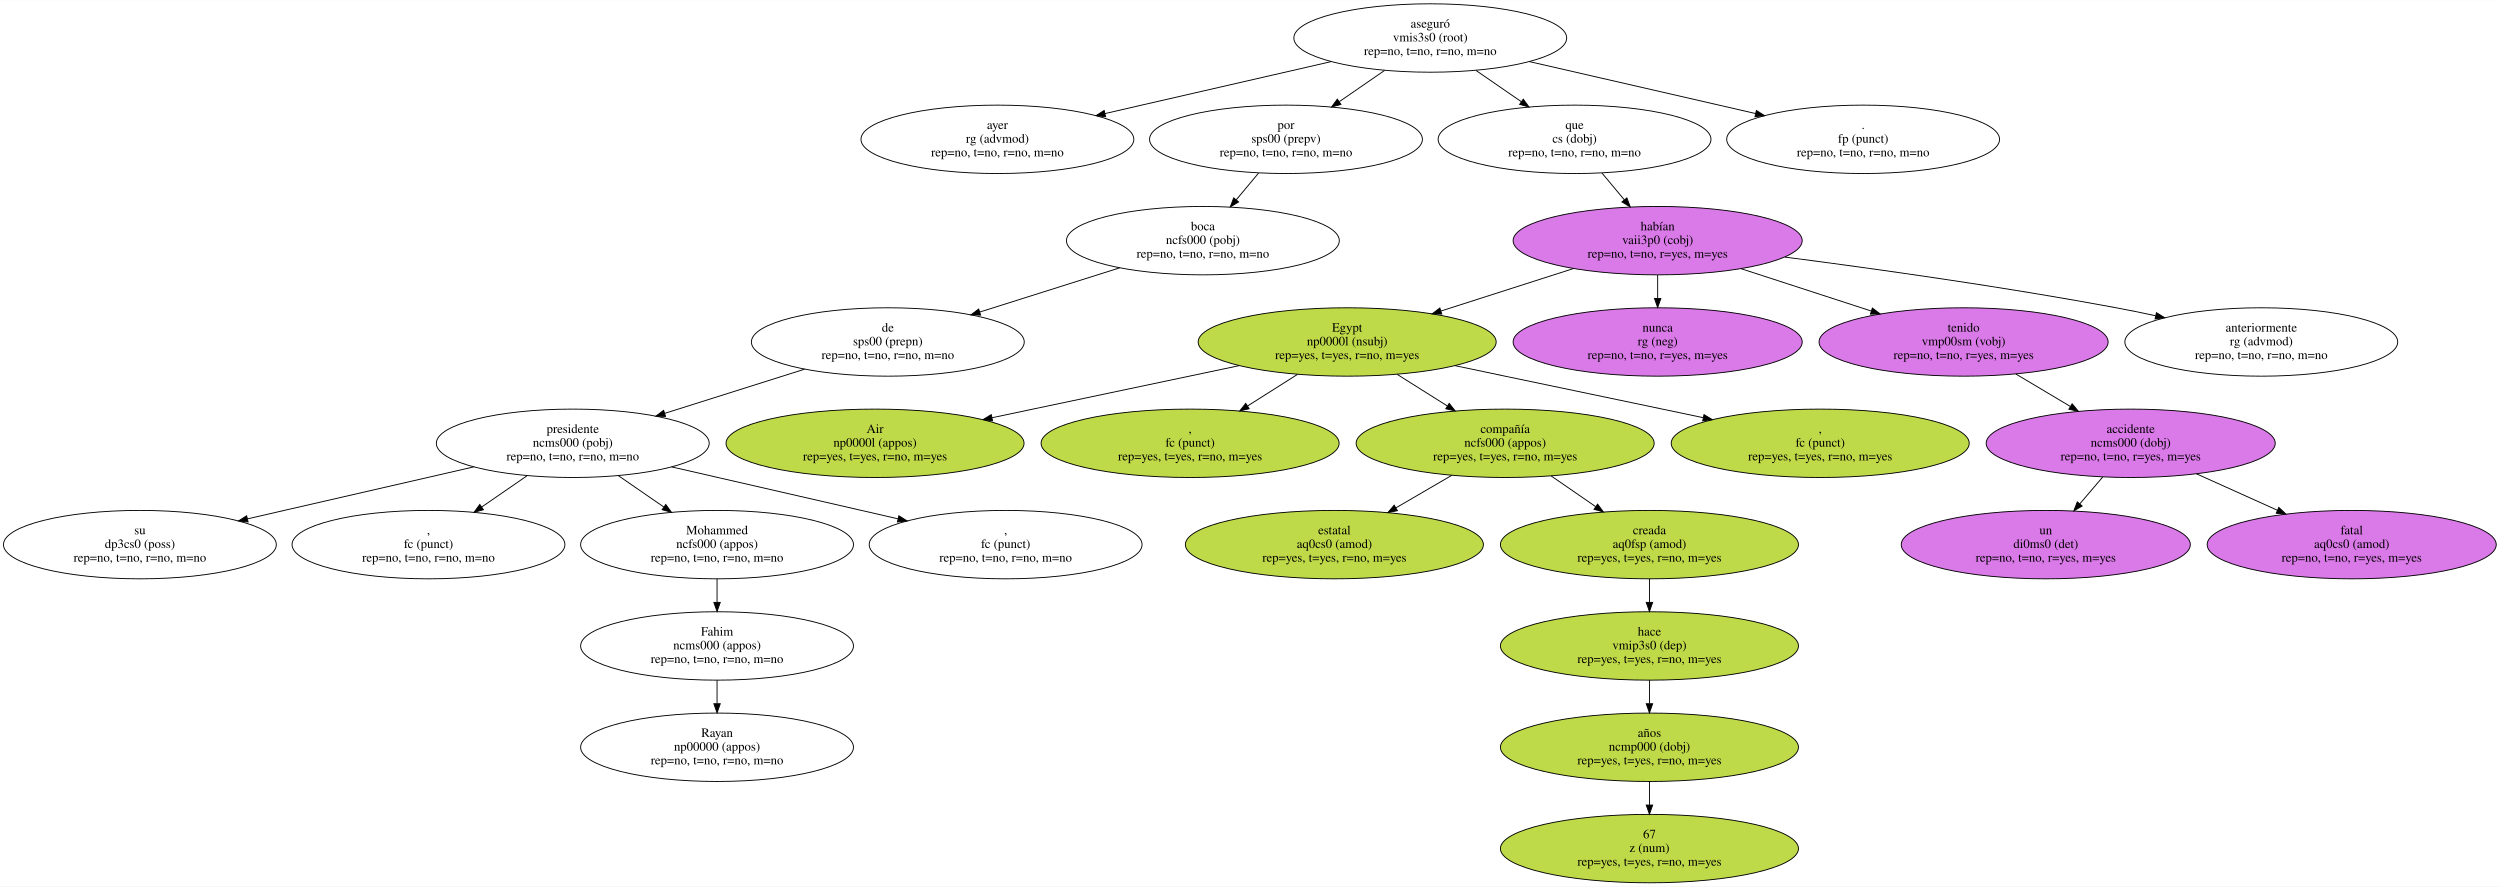
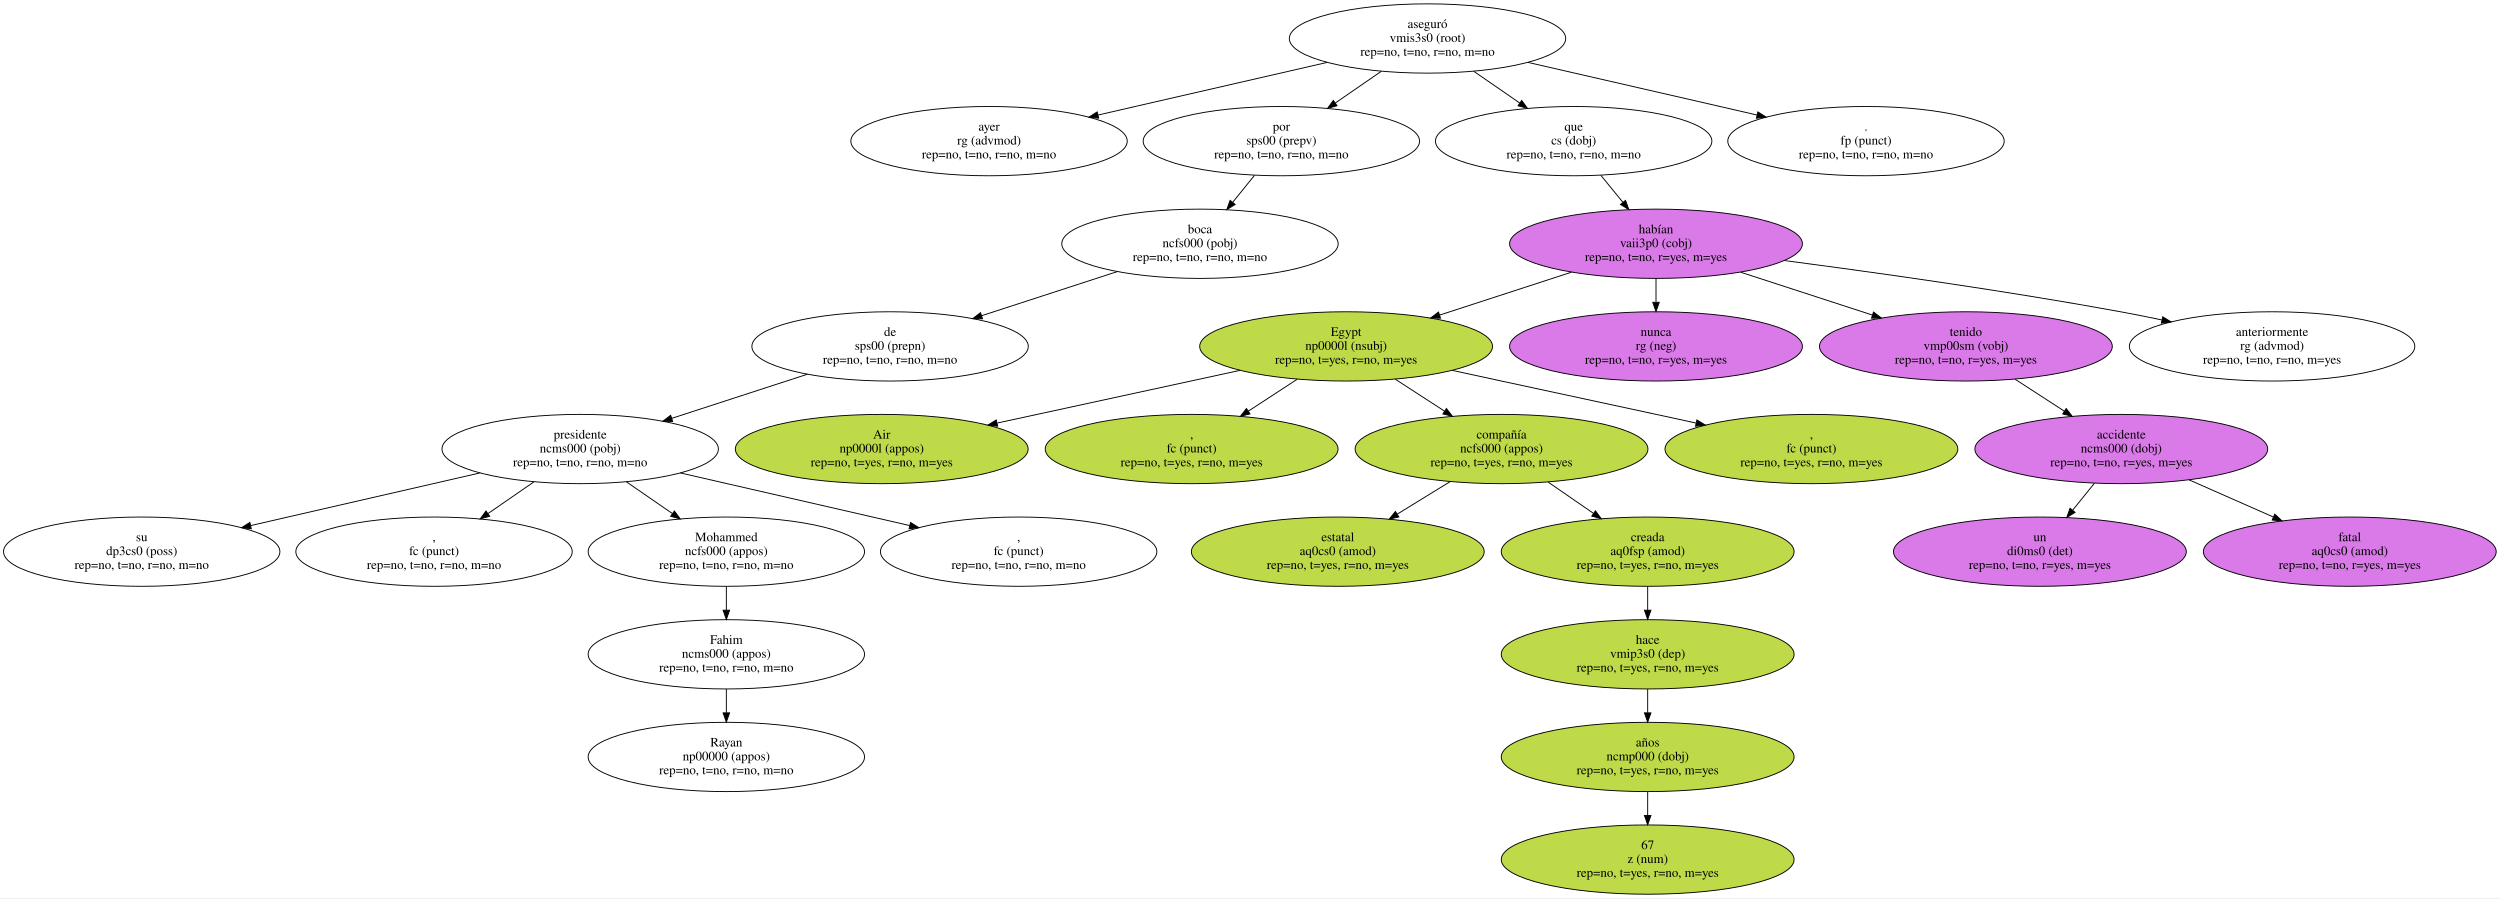
- <svg xmlns="http://www.w3.org/2000/svg" width="2738pt" height="971pt" viewBox="0.00 0.00 2737.59 970.58">
+ <svg xmlns="http://www.w3.org/2000/svg" width="2703pt" height="971pt" viewBox="0.00 0.00 2702.59 970.58">
  <g id="graph0" class="graph" transform="scale(1 1) rotate(0) translate(4 966.58)">
-     <polygon fill="white" stroke="transparent" points="-4,4 -4,-966.58 2733.59,-966.58 2733.59,4 -4,4" />
+     <polygon fill="white" stroke="transparent" points="-4,4 -4,-966.58 2698.59,-966.58 2698.59,4 -4,4" />
    <g id="node1" class="node">
-       <ellipse fill="none" stroke="black" cx="1562.2" cy="-925.1" rx="149.4" ry="37.45" />
-       <text text-anchor="middle" x="1562.2" y="-936.4" font-family="Times,serif" font-size="14.00">aseguró</text>
-       <text text-anchor="middle" x="1562.2" y="-921.4" font-family="Times,serif" font-size="14.00">vmis3s0 (root)</text>
-       <text text-anchor="middle" x="1562.2" y="-906.4" font-family="Times,serif" font-size="14.00">rep=no, t=no, r=no, m=no</text>
+       <ellipse fill="none" stroke="black" cx="1539.2" cy="-925.1" rx="149.4" ry="37.45" />
+       <text text-anchor="middle" x="1539.2" y="-936.4" font-family="Times,serif" font-size="14.00">aseguró</text>
+       <text text-anchor="middle" x="1539.2" y="-921.4" font-family="Times,serif" font-size="14.00">vmis3s0 (root)</text>
+       <text text-anchor="middle" x="1539.2" y="-906.4" font-family="Times,serif" font-size="14.00">rep=no, t=no, r=no, m=no</text>
    </g>
    <g id="node2" class="node">
-       <ellipse fill="none" stroke="black" cx="1088.2" cy="-814.15" rx="149.4" ry="37.45" />
-       <text text-anchor="middle" x="1088.2" y="-825.45" font-family="Times,serif" font-size="14.00">ayer</text>
-       <text text-anchor="middle" x="1088.2" y="-810.45" font-family="Times,serif" font-size="14.00">rg (advmod)</text>
-       <text text-anchor="middle" x="1088.2" y="-795.45" font-family="Times,serif" font-size="14.00">rep=no, t=no, r=no, m=no</text>
+       <ellipse fill="none" stroke="black" cx="1065.2" cy="-814.15" rx="149.4" ry="37.45" />
+       <text text-anchor="middle" x="1065.2" y="-825.45" font-family="Times,serif" font-size="14.00">ayer</text>
+       <text text-anchor="middle" x="1065.2" y="-810.45" font-family="Times,serif" font-size="14.00">rg (advmod)</text>
+       <text text-anchor="middle" x="1065.2" y="-795.45" font-family="Times,serif" font-size="14.00">rep=no, t=no, r=no, m=no</text>
    </g>
    <g id="edge1" class="edge">
-       <path fill="none" stroke="black" d="M1453.6,-899.24C1392.64,-885.27 1315.18,-867.5 1246.2,-851.63 1233.17,-848.63 1219.55,-845.49 1205.99,-842.36" />
-       <polygon fill="black" stroke="black" points="1206.67,-838.93 1196.13,-840.09 1205.09,-845.75 1206.67,-838.93" />
+       <path fill="none" stroke="black" d="M1430.6,-899.24C1369.64,-885.27 1292.18,-867.5 1223.2,-851.63 1210.17,-848.63 1196.55,-845.49 1182.99,-842.36" />
+       <polygon fill="black" stroke="black" points="1183.67,-838.93 1173.13,-840.09 1182.09,-845.75 1183.67,-838.93" />
    </g>
    <g id="node3" class="node">
-       <ellipse fill="none" stroke="black" cx="1404.2" cy="-814.15" rx="149.4" ry="37.45" />
-       <text text-anchor="middle" x="1404.2" y="-825.45" font-family="Times,serif" font-size="14.00">por</text>
-       <text text-anchor="middle" x="1404.2" y="-810.45" font-family="Times,serif" font-size="14.00">sps00 (prepv)</text>
-       <text text-anchor="middle" x="1404.2" y="-795.45" font-family="Times,serif" font-size="14.00">rep=no, t=no, r=no, m=no</text>
+       <ellipse fill="none" stroke="black" cx="1381.2" cy="-814.15" rx="149.4" ry="37.45" />
+       <text text-anchor="middle" x="1381.2" y="-825.45" font-family="Times,serif" font-size="14.00">por</text>
+       <text text-anchor="middle" x="1381.2" y="-810.45" font-family="Times,serif" font-size="14.00">sps00 (prepv)</text>
+       <text text-anchor="middle" x="1381.2" y="-795.45" font-family="Times,serif" font-size="14.00">rep=no, t=no, r=no, m=no</text>
    </g>
    <g id="edge2" class="edge">
-       <path fill="none" stroke="black" d="M1512.21,-889.63C1496.42,-878.75 1478.85,-866.63 1462.54,-855.38" />
-       <polygon fill="black" stroke="black" points="1464.36,-852.38 1454.14,-849.59 1460.38,-858.14 1464.36,-852.38" />
+       <path fill="none" stroke="black" d="M1489.21,-889.63C1473.42,-878.75 1455.85,-866.63 1439.54,-855.38" />
+       <polygon fill="black" stroke="black" points="1441.36,-852.38 1431.14,-849.59 1437.38,-858.14 1441.36,-852.38" />
    </g>
    <g id="node4" class="node">
-       <ellipse fill="none" stroke="black" cx="1720.2" cy="-814.15" rx="149.4" ry="37.45" />
-       <text text-anchor="middle" x="1720.2" y="-825.45" font-family="Times,serif" font-size="14.00">que</text>
-       <text text-anchor="middle" x="1720.2" y="-810.45" font-family="Times,serif" font-size="14.00">cs (dobj)</text>
-       <text text-anchor="middle" x="1720.2" y="-795.45" font-family="Times,serif" font-size="14.00">rep=no, t=no, r=no, m=no</text>
+       <ellipse fill="none" stroke="black" cx="1697.2" cy="-814.15" rx="149.4" ry="37.45" />
+       <text text-anchor="middle" x="1697.2" y="-825.45" font-family="Times,serif" font-size="14.00">que</text>
+       <text text-anchor="middle" x="1697.2" y="-810.45" font-family="Times,serif" font-size="14.00">cs (dobj)</text>
+       <text text-anchor="middle" x="1697.2" y="-795.45" font-family="Times,serif" font-size="14.00">rep=no, t=no, r=no, m=no</text>
    </g>
    <g id="edge3" class="edge">
-       <path fill="none" stroke="black" d="M1612.19,-889.63C1627.97,-878.75 1645.55,-866.63 1661.86,-855.38" />
-       <polygon fill="black" stroke="black" points="1664.02,-858.14 1670.26,-849.59 1660.04,-852.38 1664.02,-858.14" />
+       <path fill="none" stroke="black" d="M1589.19,-889.63C1604.97,-878.75 1622.55,-866.63 1638.86,-855.38" />
+       <polygon fill="black" stroke="black" points="1641.02,-858.14 1647.26,-849.59 1637.04,-852.38 1641.02,-858.14" />
    </g>
    <g id="node5" class="node">
-       <ellipse fill="none" stroke="black" cx="2036.2" cy="-814.15" rx="149.4" ry="37.45" />
-       <text text-anchor="middle" x="2036.2" y="-825.45" font-family="Times,serif" font-size="14.00">.</text>
-       <text text-anchor="middle" x="2036.2" y="-810.45" font-family="Times,serif" font-size="14.00">fp (punct)</text>
-       <text text-anchor="middle" x="2036.2" y="-795.45" font-family="Times,serif" font-size="14.00">rep=no, t=no, r=no, m=no</text>
+       <ellipse fill="none" stroke="black" cx="2013.2" cy="-814.15" rx="149.4" ry="37.45" />
+       <text text-anchor="middle" x="2013.2" y="-825.45" font-family="Times,serif" font-size="14.00">.</text>
+       <text text-anchor="middle" x="2013.2" y="-810.45" font-family="Times,serif" font-size="14.00">fp (punct)</text>
+       <text text-anchor="middle" x="2013.2" y="-795.45" font-family="Times,serif" font-size="14.00">rep=no, t=no, r=no, m=no</text>
    </g>
    <g id="edge4" class="edge">
-       <path fill="none" stroke="black" d="M1670.8,-899.24C1731.76,-885.27 1809.22,-867.5 1878.2,-851.63 1891.22,-848.63 1904.85,-845.49 1918.41,-842.36" />
-       <polygon fill="black" stroke="black" points="1919.31,-845.75 1928.26,-840.09 1917.73,-838.93 1919.31,-845.75" />
+       <path fill="none" stroke="black" d="M1647.8,-899.24C1708.76,-885.27 1786.22,-867.5 1855.2,-851.63 1868.22,-848.63 1881.85,-845.49 1895.41,-842.36" />
+       <polygon fill="black" stroke="black" points="1896.31,-845.75 1905.26,-840.09 1894.73,-838.93 1896.31,-845.75" />
    </g>
    <g id="node6" class="node">
-       <ellipse fill="none" stroke="black" cx="1313.2" cy="-703.2" rx="149.4" ry="37.45" />
-       <text text-anchor="middle" x="1313.2" y="-714.5" font-family="Times,serif" font-size="14.00">boca</text>
-       <text text-anchor="middle" x="1313.2" y="-699.5" font-family="Times,serif" font-size="14.00">ncfs000 (pobj)</text>
-       <text text-anchor="middle" x="1313.2" y="-684.5" font-family="Times,serif" font-size="14.00">rep=no, t=no, r=no, m=no</text>
+       <ellipse fill="none" stroke="black" cx="1293.2" cy="-703.2" rx="149.4" ry="37.45" />
+       <text text-anchor="middle" x="1293.2" y="-714.5" font-family="Times,serif" font-size="14.00">boca</text>
+       <text text-anchor="middle" x="1293.2" y="-699.5" font-family="Times,serif" font-size="14.00">ncfs000 (pobj)</text>
+       <text text-anchor="middle" x="1293.2" y="-684.5" font-family="Times,serif" font-size="14.00">rep=no, t=no, r=no, m=no</text>
    </g>
    <g id="edge5" class="edge">
-       <path fill="none" stroke="black" d="M1374.15,-777.17C1366.31,-767.78 1357.77,-757.56 1349.63,-747.82" />
-       <polygon fill="black" stroke="black" points="1352.31,-745.57 1343.22,-740.14 1346.94,-750.05 1352.31,-745.57" />
+       <path fill="none" stroke="black" d="M1352.14,-777.17C1344.63,-767.87 1336.46,-757.76 1328.67,-748.11" />
+       <polygon fill="black" stroke="black" points="1331.23,-745.72 1322.23,-740.14 1325.79,-750.11 1331.23,-745.72" />
    </g>
    <g id="node15" class="node">
-       <ellipse fill="#DA79E8" stroke="black" cx="1811.2" cy="-703.2" rx="158.28" ry="37.45" />
-       <text text-anchor="middle" x="1811.2" y="-714.5" font-family="Times,serif" font-size="14.00">habían</text>
-       <text text-anchor="middle" x="1811.2" y="-699.5" font-family="Times,serif" font-size="14.00">vaii3p0 (cobj)</text>
-       <text text-anchor="middle" x="1811.2" y="-684.5" font-family="Times,serif" font-size="14.00">rep=no, t=no, r=yes, m=yes</text>
+       <ellipse fill="#DA79E8" stroke="black" cx="1786.2" cy="-703.2" rx="158.28" ry="37.45" />
+       <text text-anchor="middle" x="1786.2" y="-714.5" font-family="Times,serif" font-size="14.00">habían</text>
+       <text text-anchor="middle" x="1786.2" y="-699.5" font-family="Times,serif" font-size="14.00">vaii3p0 (cobj)</text>
+       <text text-anchor="middle" x="1786.2" y="-684.5" font-family="Times,serif" font-size="14.00">rep=no, t=no, r=yes, m=yes</text>
    </g>
    <g id="edge14" class="edge">
-       <path fill="none" stroke="black" d="M1750.25,-777.17C1758.09,-767.78 1766.63,-757.56 1774.77,-747.82" />
-       <polygon fill="black" stroke="black" points="1777.46,-750.05 1781.18,-740.14 1772.09,-745.57 1777.46,-750.05" />
+       <path fill="none" stroke="black" d="M1726.59,-777.17C1734.18,-767.87 1742.44,-757.76 1750.33,-748.11" />
+       <polygon fill="black" stroke="black" points="1753.23,-750.09 1756.84,-740.14 1747.8,-745.67 1753.23,-750.09" />
    </g>
    <g id="node7" class="node">
-       <ellipse fill="none" stroke="black" cx="968.2" cy="-592.24" rx="149.4" ry="37.45" />
-       <text text-anchor="middle" x="968.2" y="-603.54" font-family="Times,serif" font-size="14.00">de</text>
-       <text text-anchor="middle" x="968.2" y="-588.54" font-family="Times,serif" font-size="14.00">sps00 (prepn)</text>
-       <text text-anchor="middle" x="968.2" y="-573.54" font-family="Times,serif" font-size="14.00">rep=no, t=no, r=no, m=no</text>
+       <ellipse fill="none" stroke="black" cx="958.2" cy="-592.24" rx="149.4" ry="37.45" />
+       <text text-anchor="middle" x="958.2" y="-603.54" font-family="Times,serif" font-size="14.00">de</text>
+       <text text-anchor="middle" x="958.2" y="-588.54" font-family="Times,serif" font-size="14.00">sps00 (prepn)</text>
+       <text text-anchor="middle" x="958.2" y="-573.54" font-family="Times,serif" font-size="14.00">rep=no, t=no, r=no, m=no</text>
    </g>
    <g id="edge6" class="edge">
-       <path fill="none" stroke="black" d="M1222.1,-673.43C1174.94,-658.53 1117.24,-640.31 1068.77,-625" />
-       <polygon fill="black" stroke="black" points="1069.8,-621.66 1059.21,-621.98 1067.69,-628.33 1069.8,-621.66" />
+       <path fill="none" stroke="black" d="M1203.87,-673.14C1158.72,-658.46 1103.8,-640.6 1057.35,-625.49" />
+       <polygon fill="black" stroke="black" points="1058.17,-622.08 1047.57,-622.31 1056,-628.73 1058.17,-622.08" />
    </g>
    <g id="node8" class="node">
      <ellipse fill="none" stroke="black" cx="623.2" cy="-481.29" rx="149.4" ry="37.45" />
      <text text-anchor="middle" x="623.2" y="-492.59" font-family="Times,serif" font-size="14.00">presidente</text>
      <text text-anchor="middle" x="623.2" y="-477.59" font-family="Times,serif" font-size="14.00">ncms000 (pobj)</text>
      <text text-anchor="middle" x="623.2" y="-462.59" font-family="Times,serif" font-size="14.00">rep=no, t=no, r=no, m=no</text>
    </g>
    <g id="edge7" class="edge">
-       <path fill="none" stroke="black" d="M877.1,-562.47C829.94,-547.58 772.24,-529.36 723.77,-514.05" />
-       <polygon fill="black" stroke="black" points="724.8,-510.7 714.21,-511.03 722.69,-517.38 724.8,-510.7" />
+       <path fill="none" stroke="black" d="M868.87,-562.19C823.72,-547.51 768.8,-529.64 722.35,-514.54" />
+       <polygon fill="black" stroke="black" points="723.17,-511.12 712.57,-511.36 721,-517.78 723.17,-511.12" />
    </g>
    <g id="node9" class="node">
      <ellipse fill="none" stroke="black" cx="149.2" cy="-370.34" rx="149.4" ry="37.45" />
      <text text-anchor="middle" x="149.2" y="-381.64" font-family="Times,serif" font-size="14.00">su</text>
      <text text-anchor="middle" x="149.2" y="-366.64" font-family="Times,serif" font-size="14.00">dp3cs0 (poss)</text>
      <text text-anchor="middle" x="149.2" y="-351.64" font-family="Times,serif" font-size="14.00">rep=no, t=no, r=no, m=no</text>
    </g>
    <g id="edge8" class="edge">
      <path fill="none" stroke="black" d="M514.6,-455.42C453.64,-441.45 376.18,-423.69 307.2,-407.81 294.17,-404.82 280.55,-401.68 266.99,-398.55" />
      <polygon fill="black" stroke="black" points="267.67,-395.11 257.13,-396.28 266.09,-401.93 267.67,-395.11" />
    </g>
    <g id="node10" class="node">
      <ellipse fill="none" stroke="black" cx="465.2" cy="-370.34" rx="149.4" ry="37.45" />
      <text text-anchor="middle" x="465.2" y="-381.64" font-family="Times,serif" font-size="14.00">,</text>
      <text text-anchor="middle" x="465.2" y="-366.64" font-family="Times,serif" font-size="14.00">fc (punct)</text>
      <text text-anchor="middle" x="465.2" y="-351.64" font-family="Times,serif" font-size="14.00">rep=no, t=no, r=no, m=no</text>
    </g>
    <g id="edge9" class="edge">
      <path fill="none" stroke="black" d="M573.21,-445.82C557.42,-434.93 539.85,-422.81 523.54,-411.56" />
      <polygon fill="black" stroke="black" points="525.36,-408.57 515.14,-405.77 521.38,-414.33 525.36,-408.57" />
    </g>
    <g id="node11" class="node">
      <ellipse fill="none" stroke="black" cx="781.2" cy="-370.34" rx="149.4" ry="37.45" />
      <text text-anchor="middle" x="781.2" y="-381.64" font-family="Times,serif" font-size="14.00">Mohammed</text>
      <text text-anchor="middle" x="781.2" y="-366.64" font-family="Times,serif" font-size="14.00">ncfs000 (appos)</text>
      <text text-anchor="middle" x="781.2" y="-351.64" font-family="Times,serif" font-size="14.00">rep=no, t=no, r=no, m=no</text>
    </g>
    <g id="edge10" class="edge">
      <path fill="none" stroke="black" d="M673.19,-445.82C688.97,-434.93 706.55,-422.81 722.86,-411.56" />
      <polygon fill="black" stroke="black" points="725.02,-414.33 731.26,-405.77 721.04,-408.57 725.02,-414.33" />
    </g>
    <g id="node12" class="node">
      <ellipse fill="none" stroke="black" cx="1097.2" cy="-370.34" rx="149.4" ry="37.45" />
      <text text-anchor="middle" x="1097.2" y="-381.64" font-family="Times,serif" font-size="14.00">,</text>
      <text text-anchor="middle" x="1097.2" y="-366.64" font-family="Times,serif" font-size="14.00">fc (punct)</text>
      <text text-anchor="middle" x="1097.2" y="-351.64" font-family="Times,serif" font-size="14.00">rep=no, t=no, r=no, m=no</text>
    </g>
    <g id="edge11" class="edge">
      <path fill="none" stroke="black" d="M731.39,-455.47C748.4,-451.57 765.77,-447.58 782.2,-443.81 851.98,-427.81 869.43,-423.87 939.2,-407.81 952.22,-404.82 965.85,-401.68 979.41,-398.55" />
      <polygon fill="black" stroke="black" points="980.31,-401.94 989.26,-396.28 978.73,-395.11 980.31,-401.94" />
    </g>
    <g id="node13" class="node">
      <ellipse fill="none" stroke="black" cx="781.2" cy="-259.38" rx="149.4" ry="37.45" />
      <text text-anchor="middle" x="781.2" y="-270.68" font-family="Times,serif" font-size="14.00">Fahim</text>
      <text text-anchor="middle" x="781.2" y="-255.68" font-family="Times,serif" font-size="14.00">ncms000 (appos)</text>
      <text text-anchor="middle" x="781.2" y="-240.68" font-family="Times,serif" font-size="14.00">rep=no, t=no, r=no, m=no</text>
    </g>
    <g id="edge12" class="edge">
      <path fill="none" stroke="black" d="M781.2,-332.75C781.2,-324.58 781.2,-315.8 781.2,-307.27" />
      <polygon fill="black" stroke="black" points="784.7,-307.06 781.2,-297.06 777.7,-307.06 784.7,-307.06" />
    </g>
    <g id="node14" class="node">
      <ellipse fill="none" stroke="black" cx="781.2" cy="-148.43" rx="149.4" ry="37.45" />
      <text text-anchor="middle" x="781.2" y="-159.73" font-family="Times,serif" font-size="14.00">Rayan</text>
      <text text-anchor="middle" x="781.2" y="-144.73" font-family="Times,serif" font-size="14.00">np00000 (appos)</text>
      <text text-anchor="middle" x="781.2" y="-129.73" font-family="Times,serif" font-size="14.00">rep=no, t=no, r=no, m=no</text>
    </g>
    <g id="edge13" class="edge">
      <path fill="none" stroke="black" d="M781.2,-221.8C781.2,-213.63 781.2,-204.85 781.2,-196.32" />
      <polygon fill="black" stroke="black" points="784.7,-196.1 781.2,-186.1 777.7,-196.1 784.7,-196.1" />
    </g>
    <g id="node16" class="node">
-       <ellipse fill="#BEDA48" stroke="black" cx="1471.2" cy="-592.24" rx="163.18" ry="37.45" />
-       <text text-anchor="middle" x="1471.2" y="-603.54" font-family="Times,serif" font-size="14.00">Egypt</text>
-       <text text-anchor="middle" x="1471.2" y="-588.54" font-family="Times,serif" font-size="14.00">np0000l (nsubj)</text>
-       <text text-anchor="middle" x="1471.2" y="-573.54" font-family="Times,serif" font-size="14.00">rep=yes, t=yes, r=no, m=yes</text>
+       <ellipse fill="#BEDA48" stroke="black" cx="1451.2" cy="-592.24" rx="158.28" ry="37.45" />
+       <text text-anchor="middle" x="1451.2" y="-603.54" font-family="Times,serif" font-size="14.00">Egypt</text>
+       <text text-anchor="middle" x="1451.2" y="-588.54" font-family="Times,serif" font-size="14.00">np0000l (nsubj)</text>
+       <text text-anchor="middle" x="1451.2" y="-573.54" font-family="Times,serif" font-size="14.00">rep=no, t=yes, r=no, m=yes</text>
    </g>
    <g id="edge15" class="edge">
-       <path fill="none" stroke="black" d="M1718.74,-672.57C1673.95,-658.21 1620.01,-640.93 1573.94,-626.17" />
-       <polygon fill="black" stroke="black" points="1574.82,-622.77 1564.23,-623.05 1572.68,-629.44 1574.82,-622.77" />
+       <path fill="none" stroke="black" d="M1694.66,-672.42C1650.53,-658.07 1597.47,-640.82 1552.17,-626.08" />
+       <polygon fill="black" stroke="black" points="1553.22,-622.74 1542.63,-622.98 1551.06,-629.4 1553.22,-622.74" />
    </g>
    <g id="node17" class="node">
-       <ellipse fill="#DA79E8" stroke="black" cx="1811.2" cy="-592.24" rx="158.28" ry="37.45" />
-       <text text-anchor="middle" x="1811.2" y="-603.54" font-family="Times,serif" font-size="14.00">nunca</text>
-       <text text-anchor="middle" x="1811.2" y="-588.54" font-family="Times,serif" font-size="14.00">rg (neg)</text>
-       <text text-anchor="middle" x="1811.2" y="-573.54" font-family="Times,serif" font-size="14.00">rep=no, t=no, r=yes, m=yes</text>
+       <ellipse fill="#DA79E8" stroke="black" cx="1786.2" cy="-592.24" rx="158.28" ry="37.45" />
+       <text text-anchor="middle" x="1786.2" y="-603.54" font-family="Times,serif" font-size="14.00">nunca</text>
+       <text text-anchor="middle" x="1786.2" y="-588.54" font-family="Times,serif" font-size="14.00">rg (neg)</text>
+       <text text-anchor="middle" x="1786.2" y="-573.54" font-family="Times,serif" font-size="14.00">rep=no, t=no, r=yes, m=yes</text>
    </g>
    <g id="edge16" class="edge">
-       <path fill="none" stroke="black" d="M1811.2,-665.61C1811.2,-657.44 1811.2,-648.66 1811.2,-640.13" />
-       <polygon fill="black" stroke="black" points="1814.7,-639.92 1811.2,-629.92 1807.7,-639.92 1814.7,-639.92" />
+       <path fill="none" stroke="black" d="M1786.2,-665.61C1786.2,-657.44 1786.2,-648.66 1786.2,-640.13" />
+       <polygon fill="black" stroke="black" points="1789.7,-639.92 1786.2,-629.92 1782.7,-639.92 1789.7,-639.92" />
    </g>
    <g id="node18" class="node">
-       <ellipse fill="#DA79E8" stroke="black" cx="2146.2" cy="-592.24" rx="158.28" ry="37.45" />
-       <text text-anchor="middle" x="2146.2" y="-603.54" font-family="Times,serif" font-size="14.00">tenido</text>
-       <text text-anchor="middle" x="2146.2" y="-588.54" font-family="Times,serif" font-size="14.00">vmp00sm (vobj)</text>
-       <text text-anchor="middle" x="2146.2" y="-573.54" font-family="Times,serif" font-size="14.00">rep=no, t=no, r=yes, m=yes</text>
+       <ellipse fill="#DA79E8" stroke="black" cx="2121.2" cy="-592.24" rx="158.28" ry="37.45" />
+       <text text-anchor="middle" x="2121.2" y="-603.54" font-family="Times,serif" font-size="14.00">tenido</text>
+       <text text-anchor="middle" x="2121.2" y="-588.54" font-family="Times,serif" font-size="14.00">vmp00sm (vobj)</text>
+       <text text-anchor="middle" x="2121.2" y="-573.54" font-family="Times,serif" font-size="14.00">rep=no, t=no, r=yes, m=yes</text>
    </g>
    <g id="edge17" class="edge">
-       <path fill="none" stroke="black" d="M1902.74,-672.42C1946.87,-658.07 1999.92,-640.82 2045.23,-626.08" />
-       <polygon fill="black" stroke="black" points="2046.34,-629.4 2054.77,-622.98 2044.18,-622.74 2046.34,-629.4" />
+       <path fill="none" stroke="black" d="M1877.74,-672.42C1921.87,-658.07 1974.92,-640.82 2020.23,-626.08" />
+       <polygon fill="black" stroke="black" points="2021.34,-629.4 2029.77,-622.98 2019.18,-622.74 2021.34,-629.4" />
    </g>
    <g id="node19" class="node">
-       <ellipse fill="none" stroke="black" cx="2472.2" cy="-592.24" rx="149.4" ry="37.45" />
-       <text text-anchor="middle" x="2472.2" y="-603.54" font-family="Times,serif" font-size="14.00">anteriormente</text>
-       <text text-anchor="middle" x="2472.2" y="-588.54" font-family="Times,serif" font-size="14.00">rg (advmod)</text>
-       <text text-anchor="middle" x="2472.2" y="-573.54" font-family="Times,serif" font-size="14.00">rep=no, t=no, r=no, m=no</text>
+       <ellipse fill="none" stroke="black" cx="2452.2" cy="-592.24" rx="154.3" ry="37.45" />
+       <text text-anchor="middle" x="2452.2" y="-603.54" font-family="Times,serif" font-size="14.00">anteriormente</text>
+       <text text-anchor="middle" x="2452.2" y="-588.54" font-family="Times,serif" font-size="14.00">rg (advmod)</text>
+       <text text-anchor="middle" x="2452.2" y="-573.54" font-family="Times,serif" font-size="14.00">rep=no, t=no, r=no, m=yes</text>
    </g>
    <g id="edge18" class="edge">
-       <path fill="none" stroke="black" d="M1950.47,-685.21C2051.5,-672.13 2191.25,-652.47 2313.2,-629.72 2327.22,-627.1 2341.89,-624.1 2356.39,-620.97" />
-       <polygon fill="black" stroke="black" points="2357.38,-624.34 2366.4,-618.79 2355.88,-617.5 2357.38,-624.34" />
+       <path fill="none" stroke="black" d="M1924.89,-685.03C2025.94,-671.84 2165.96,-652.1 2288.2,-629.72 2302.79,-627.05 2318.06,-624 2333.16,-620.83" />
+       <polygon fill="black" stroke="black" points="2333.99,-624.23 2343.04,-618.73 2332.54,-617.38 2333.99,-624.23" />
    </g>
    <g id="node20" class="node">
-       <ellipse fill="#BEDA48" stroke="black" cx="954.2" cy="-481.29" rx="163.18" ry="37.45" />
-       <text text-anchor="middle" x="954.2" y="-492.59" font-family="Times,serif" font-size="14.00">Air</text>
-       <text text-anchor="middle" x="954.2" y="-477.59" font-family="Times,serif" font-size="14.00">np0000l (appos)</text>
-       <text text-anchor="middle" x="954.2" y="-462.59" font-family="Times,serif" font-size="14.00">rep=yes, t=yes, r=no, m=yes</text>
+       <ellipse fill="#BEDA48" stroke="black" cx="949.2" cy="-481.29" rx="158.28" ry="37.45" />
+       <text text-anchor="middle" x="949.2" y="-492.59" font-family="Times,serif" font-size="14.00">Air</text>
+       <text text-anchor="middle" x="949.2" y="-477.59" font-family="Times,serif" font-size="14.00">np0000l (appos)</text>
+       <text text-anchor="middle" x="949.2" y="-462.59" font-family="Times,serif" font-size="14.00">rep=no, t=yes, r=no, m=yes</text>
    </g>
    <g id="edge19" class="edge">
-       <path fill="none" stroke="black" d="M1352.99,-566.34C1286.62,-552.36 1202.3,-534.6 1127.2,-518.77 1112.66,-515.7 1097.44,-512.49 1082.31,-509.3" />
-       <polygon fill="black" stroke="black" points="1082.89,-505.85 1072.39,-507.21 1081.45,-512.7 1082.89,-505.85" />
+       <path fill="none" stroke="black" d="M1336.42,-566.34C1271.99,-552.36 1190.12,-534.59 1117.2,-518.77 1103.22,-515.73 1088.58,-512.55 1074.03,-509.39" />
+       <polygon fill="black" stroke="black" points="1074.49,-505.91 1063.97,-507.21 1073,-512.75 1074.49,-505.91" />
    </g>
    <g id="node21" class="node">
-       <ellipse fill="#BEDA48" stroke="black" cx="1299.2" cy="-481.29" rx="163.18" ry="37.45" />
-       <text text-anchor="middle" x="1299.2" y="-492.59" font-family="Times,serif" font-size="14.00">,</text>
-       <text text-anchor="middle" x="1299.2" y="-477.59" font-family="Times,serif" font-size="14.00">fc (punct)</text>
-       <text text-anchor="middle" x="1299.2" y="-462.59" font-family="Times,serif" font-size="14.00">rep=yes, t=yes, r=no, m=yes</text>
+       <ellipse fill="#BEDA48" stroke="black" cx="1284.2" cy="-481.29" rx="158.28" ry="37.45" />
+       <text text-anchor="middle" x="1284.2" y="-492.59" font-family="Times,serif" font-size="14.00">,</text>
+       <text text-anchor="middle" x="1284.2" y="-477.59" font-family="Times,serif" font-size="14.00">fc (punct)</text>
+       <text text-anchor="middle" x="1284.2" y="-462.59" font-family="Times,serif" font-size="14.00">rep=no, t=yes, r=no, m=yes</text>
    </g>
    <g id="edge20" class="edge">
-       <path fill="none" stroke="black" d="M1416.78,-556.77C1399.44,-545.79 1380.11,-533.54 1362.22,-522.21" />
-       <polygon fill="black" stroke="black" points="1363.88,-519.12 1353.56,-516.73 1360.14,-525.03 1363.88,-519.12" />
+       <path fill="none" stroke="black" d="M1398.36,-556.77C1381.53,-545.79 1362.76,-533.54 1345.39,-522.21" />
+       <polygon fill="black" stroke="black" points="1347.27,-519.26 1336.98,-516.73 1343.44,-525.12 1347.27,-519.26" />
    </g>
    <g id="node22" class="node">
-       <ellipse fill="#BEDA48" stroke="black" cx="1644.2" cy="-481.29" rx="163.18" ry="37.45" />
-       <text text-anchor="middle" x="1644.2" y="-492.59" font-family="Times,serif" font-size="14.00">compañía</text>
-       <text text-anchor="middle" x="1644.2" y="-477.59" font-family="Times,serif" font-size="14.00">ncfs000 (appos)</text>
-       <text text-anchor="middle" x="1644.2" y="-462.59" font-family="Times,serif" font-size="14.00">rep=yes, t=yes, r=no, m=yes</text>
+       <ellipse fill="#BEDA48" stroke="black" cx="1619.2" cy="-481.29" rx="158.28" ry="37.45" />
+       <text text-anchor="middle" x="1619.2" y="-492.59" font-family="Times,serif" font-size="14.00">compañía</text>
+       <text text-anchor="middle" x="1619.2" y="-477.59" font-family="Times,serif" font-size="14.00">ncfs000 (appos)</text>
+       <text text-anchor="middle" x="1619.2" y="-462.59" font-family="Times,serif" font-size="14.00">rep=no, t=yes, r=no, m=yes</text>
    </g>
    <g id="edge21" class="edge">
-       <path fill="none" stroke="black" d="M1525.94,-556.77C1543.38,-545.79 1562.82,-533.54 1580.82,-522.21" />
-       <polygon fill="black" stroke="black" points="1582.92,-525.02 1589.52,-516.73 1579.19,-519.09 1582.92,-525.02" />
+       <path fill="none" stroke="black" d="M1504.36,-556.77C1521.29,-545.79 1540.17,-533.54 1557.65,-522.21" />
+       <polygon fill="black" stroke="black" points="1559.62,-525.1 1566.1,-516.73 1555.81,-519.23 1559.62,-525.1" />
    </g>
    <g id="node23" class="node">
-       <ellipse fill="#BEDA48" stroke="black" cx="1989.2" cy="-481.29" rx="163.18" ry="37.45" />
-       <text text-anchor="middle" x="1989.2" y="-492.59" font-family="Times,serif" font-size="14.00">,</text>
-       <text text-anchor="middle" x="1989.2" y="-477.59" font-family="Times,serif" font-size="14.00">fc (punct)</text>
-       <text text-anchor="middle" x="1989.2" y="-462.59" font-family="Times,serif" font-size="14.00">rep=yes, t=yes, r=no, m=yes</text>
+       <ellipse fill="#BEDA48" stroke="black" cx="1954.2" cy="-481.29" rx="158.28" ry="37.45" />
+       <text text-anchor="middle" x="1954.2" y="-492.59" font-family="Times,serif" font-size="14.00">,</text>
+       <text text-anchor="middle" x="1954.2" y="-477.59" font-family="Times,serif" font-size="14.00">fc (punct)</text>
+       <text text-anchor="middle" x="1954.2" y="-462.59" font-family="Times,serif" font-size="14.00">rep=no, t=yes, r=no, m=yes</text>
    </g>
    <g id="edge22" class="edge">
-       <path fill="none" stroke="black" d="M1589.38,-566.3C1607.73,-562.43 1626.48,-558.49 1644.2,-554.77 1720.63,-538.71 1739.77,-534.82 1816.2,-518.77 1830.74,-515.71 1845.96,-512.51 1861.09,-509.32" />
-       <polygon fill="black" stroke="black" points="1861.95,-512.72 1871.02,-507.23 1860.51,-505.87 1861.95,-512.72" />
+       <path fill="none" stroke="black" d="M1565.97,-566.3C1583.79,-562.43 1601.99,-558.49 1619.2,-554.77 1693.41,-538.71 1711.99,-534.82 1786.2,-518.77 1800.18,-515.74 1814.82,-512.57 1829.38,-509.41" />
+       <polygon fill="black" stroke="black" points="1830.4,-512.77 1839.43,-507.23 1828.92,-505.93 1830.4,-512.77" />
    </g>
    <g id="node29" class="node">
-       <ellipse fill="#DA79E8" stroke="black" cx="2329.2" cy="-481.29" rx="158.28" ry="37.45" />
-       <text text-anchor="middle" x="2329.2" y="-492.59" font-family="Times,serif" font-size="14.00">accidente</text>
-       <text text-anchor="middle" x="2329.2" y="-477.59" font-family="Times,serif" font-size="14.00">ncms000 (dobj)</text>
-       <text text-anchor="middle" x="2329.2" y="-462.59" font-family="Times,serif" font-size="14.00">rep=no, t=no, r=yes, m=yes</text>
+       <ellipse fill="#DA79E8" stroke="black" cx="2289.2" cy="-481.29" rx="158.28" ry="37.45" />
+       <text text-anchor="middle" x="2289.2" y="-492.59" font-family="Times,serif" font-size="14.00">accidente</text>
+       <text text-anchor="middle" x="2289.2" y="-477.59" font-family="Times,serif" font-size="14.00">ncms000 (dobj)</text>
+       <text text-anchor="middle" x="2289.2" y="-462.59" font-family="Times,serif" font-size="14.00">rep=no, t=no, r=yes, m=yes</text>
    </g>
    <g id="edge28" class="edge">
-       <path fill="none" stroke="black" d="M2203.35,-557.22C2222.27,-545.96 2243.47,-533.33 2263.01,-521.7" />
-       <polygon fill="black" stroke="black" points="2265.05,-524.55 2271.85,-516.43 2261.47,-518.54 2265.05,-524.55" />
+       <path fill="none" stroke="black" d="M2174.36,-556.77C2191.29,-545.79 2210.17,-533.54 2227.65,-522.21" />
+       <polygon fill="black" stroke="black" points="2229.62,-525.1 2236.1,-516.73 2225.81,-519.23 2229.62,-525.1" />
    </g>
    <g id="node24" class="node">
-       <ellipse fill="#BEDA48" stroke="black" cx="1457.2" cy="-370.34" rx="163.18" ry="37.45" />
-       <text text-anchor="middle" x="1457.2" y="-381.64" font-family="Times,serif" font-size="14.00">estatal</text>
-       <text text-anchor="middle" x="1457.2" y="-366.64" font-family="Times,serif" font-size="14.00">aq0cs0 (amod)</text>
-       <text text-anchor="middle" x="1457.2" y="-351.64" font-family="Times,serif" font-size="14.00">rep=yes, t=yes, r=no, m=yes</text>
+       <ellipse fill="#BEDA48" stroke="black" cx="1442.2" cy="-370.34" rx="158.28" ry="37.45" />
+       <text text-anchor="middle" x="1442.2" y="-381.64" font-family="Times,serif" font-size="14.00">estatal</text>
+       <text text-anchor="middle" x="1442.2" y="-366.64" font-family="Times,serif" font-size="14.00">aq0cs0 (amod)</text>
+       <text text-anchor="middle" x="1442.2" y="-351.64" font-family="Times,serif" font-size="14.00">rep=no, t=yes, r=no, m=yes</text>
    </g>
    <g id="edge23" class="edge">
-       <path fill="none" stroke="black" d="M1585.8,-446.26C1566.38,-434.95 1544.6,-422.26 1524.57,-410.59" />
-       <polygon fill="black" stroke="black" points="1526.2,-407.49 1515.8,-405.48 1522.68,-413.54 1526.2,-407.49" />
+       <path fill="none" stroke="black" d="M1563.68,-446.12C1545.56,-434.96 1525.3,-422.49 1506.58,-410.97" />
+       <polygon fill="black" stroke="black" points="1508.18,-407.84 1497.82,-405.58 1504.51,-413.8 1508.18,-407.84" />
    </g>
    <g id="node25" class="node">
-       <ellipse fill="#BEDA48" stroke="black" cx="1802.2" cy="-370.34" rx="163.18" ry="37.45" />
-       <text text-anchor="middle" x="1802.2" y="-381.64" font-family="Times,serif" font-size="14.00">creada</text>
-       <text text-anchor="middle" x="1802.2" y="-366.64" font-family="Times,serif" font-size="14.00">aq0fsp (amod)</text>
-       <text text-anchor="middle" x="1802.2" y="-351.64" font-family="Times,serif" font-size="14.00">rep=yes, t=yes, r=no, m=yes</text>
+       <ellipse fill="#BEDA48" stroke="black" cx="1777.2" cy="-370.34" rx="158.28" ry="37.45" />
+       <text text-anchor="middle" x="1777.2" y="-381.64" font-family="Times,serif" font-size="14.00">creada</text>
+       <text text-anchor="middle" x="1777.2" y="-366.64" font-family="Times,serif" font-size="14.00">aq0fsp (amod)</text>
+       <text text-anchor="middle" x="1777.2" y="-351.64" font-family="Times,serif" font-size="14.00">rep=no, t=yes, r=no, m=yes</text>
    </g>
    <g id="edge24" class="edge">
-       <path fill="none" stroke="black" d="M1694.63,-445.52C1710.16,-434.8 1727.4,-422.92 1743.44,-411.85" />
-       <polygon fill="black" stroke="black" points="1745.46,-414.71 1751.71,-406.15 1741.49,-408.95 1745.46,-414.71" />
+       <path fill="none" stroke="black" d="M1669.63,-445.52C1685.24,-434.75 1702.57,-422.8 1718.68,-411.69" />
+       <polygon fill="black" stroke="black" points="1720.74,-414.52 1726.98,-405.97 1716.76,-408.76 1720.74,-414.52" />
    </g>
    <g id="node26" class="node">
-       <ellipse fill="#BEDA48" stroke="black" cx="1802.2" cy="-259.38" rx="163.18" ry="37.45" />
-       <text text-anchor="middle" x="1802.2" y="-270.68" font-family="Times,serif" font-size="14.00">hace</text>
-       <text text-anchor="middle" x="1802.2" y="-255.68" font-family="Times,serif" font-size="14.00">vmip3s0 (dep)</text>
-       <text text-anchor="middle" x="1802.2" y="-240.68" font-family="Times,serif" font-size="14.00">rep=yes, t=yes, r=no, m=yes</text>
+       <ellipse fill="#BEDA48" stroke="black" cx="1777.2" cy="-259.38" rx="158.28" ry="37.45" />
+       <text text-anchor="middle" x="1777.2" y="-270.68" font-family="Times,serif" font-size="14.00">hace</text>
+       <text text-anchor="middle" x="1777.2" y="-255.68" font-family="Times,serif" font-size="14.00">vmip3s0 (dep)</text>
+       <text text-anchor="middle" x="1777.2" y="-240.68" font-family="Times,serif" font-size="14.00">rep=no, t=yes, r=no, m=yes</text>
    </g>
    <g id="edge25" class="edge">
-       <path fill="none" stroke="black" d="M1802.2,-332.75C1802.2,-324.58 1802.2,-315.8 1802.2,-307.27" />
-       <polygon fill="black" stroke="black" points="1805.7,-307.06 1802.2,-297.06 1798.7,-307.06 1805.7,-307.06" />
+       <path fill="none" stroke="black" d="M1777.2,-332.75C1777.2,-324.58 1777.2,-315.8 1777.2,-307.27" />
+       <polygon fill="black" stroke="black" points="1780.7,-307.06 1777.2,-297.06 1773.7,-307.06 1780.7,-307.06" />
    </g>
    <g id="node27" class="node">
-       <ellipse fill="#BEDA48" stroke="black" cx="1802.2" cy="-148.43" rx="163.18" ry="37.45" />
-       <text text-anchor="middle" x="1802.2" y="-159.73" font-family="Times,serif" font-size="14.00">años</text>
-       <text text-anchor="middle" x="1802.2" y="-144.73" font-family="Times,serif" font-size="14.00">ncmp000 (dobj)</text>
-       <text text-anchor="middle" x="1802.2" y="-129.73" font-family="Times,serif" font-size="14.00">rep=yes, t=yes, r=no, m=yes</text>
+       <ellipse fill="#BEDA48" stroke="black" cx="1777.2" cy="-148.43" rx="158.28" ry="37.45" />
+       <text text-anchor="middle" x="1777.2" y="-159.73" font-family="Times,serif" font-size="14.00">años</text>
+       <text text-anchor="middle" x="1777.2" y="-144.73" font-family="Times,serif" font-size="14.00">ncmp000 (dobj)</text>
+       <text text-anchor="middle" x="1777.2" y="-129.73" font-family="Times,serif" font-size="14.00">rep=no, t=yes, r=no, m=yes</text>
    </g>
    <g id="edge26" class="edge">
-       <path fill="none" stroke="black" d="M1802.2,-221.8C1802.2,-213.63 1802.2,-204.85 1802.2,-196.32" />
-       <polygon fill="black" stroke="black" points="1805.7,-196.1 1802.2,-186.1 1798.7,-196.1 1805.7,-196.1" />
+       <path fill="none" stroke="black" d="M1777.2,-221.8C1777.2,-213.63 1777.2,-204.85 1777.2,-196.32" />
+       <polygon fill="black" stroke="black" points="1780.7,-196.1 1777.2,-186.1 1773.7,-196.1 1780.7,-196.1" />
    </g>
    <g id="node28" class="node">
-       <ellipse fill="#BEDA48" stroke="black" cx="1802.2" cy="-37.48" rx="163.18" ry="37.45" />
-       <text text-anchor="middle" x="1802.2" y="-48.78" font-family="Times,serif" font-size="14.00">67</text>
-       <text text-anchor="middle" x="1802.2" y="-33.78" font-family="Times,serif" font-size="14.00">z (num)</text>
-       <text text-anchor="middle" x="1802.2" y="-18.78" font-family="Times,serif" font-size="14.00">rep=yes, t=yes, r=no, m=yes</text>
+       <ellipse fill="#BEDA48" stroke="black" cx="1777.2" cy="-37.48" rx="158.28" ry="37.45" />
+       <text text-anchor="middle" x="1777.2" y="-48.78" font-family="Times,serif" font-size="14.00">67</text>
+       <text text-anchor="middle" x="1777.2" y="-33.78" font-family="Times,serif" font-size="14.00">z (num)</text>
+       <text text-anchor="middle" x="1777.2" y="-18.78" font-family="Times,serif" font-size="14.00">rep=no, t=yes, r=no, m=yes</text>
    </g>
    <g id="edge27" class="edge">
-       <path fill="none" stroke="black" d="M1802.2,-110.85C1802.2,-102.67 1802.2,-93.89 1802.2,-85.37" />
-       <polygon fill="black" stroke="black" points="1805.7,-85.15 1802.2,-75.15 1798.7,-85.15 1805.7,-85.15" />
+       <path fill="none" stroke="black" d="M1777.2,-110.85C1777.2,-102.67 1777.2,-93.89 1777.2,-85.37" />
+       <polygon fill="black" stroke="black" points="1780.7,-85.15 1777.2,-75.15 1773.7,-85.15 1780.7,-85.15" />
    </g>
    <g id="node30" class="node">
-       <ellipse fill="#DA79E8" stroke="black" cx="2236.2" cy="-370.34" rx="158.28" ry="37.45" />
-       <text text-anchor="middle" x="2236.2" y="-381.64" font-family="Times,serif" font-size="14.00">un</text>
-       <text text-anchor="middle" x="2236.2" y="-366.64" font-family="Times,serif" font-size="14.00">di0ms0 (det)</text>
-       <text text-anchor="middle" x="2236.2" y="-351.64" font-family="Times,serif" font-size="14.00">rep=no, t=no, r=yes, m=yes</text>
+       <ellipse fill="#DA79E8" stroke="black" cx="2201.2" cy="-370.34" rx="158.28" ry="37.45" />
+       <text text-anchor="middle" x="2201.2" y="-381.64" font-family="Times,serif" font-size="14.00">un</text>
+       <text text-anchor="middle" x="2201.2" y="-366.64" font-family="Times,serif" font-size="14.00">di0ms0 (det)</text>
+       <text text-anchor="middle" x="2201.2" y="-351.64" font-family="Times,serif" font-size="14.00">rep=no, t=no, r=yes, m=yes</text>
    </g>
    <g id="edge29" class="edge">
-       <path fill="none" stroke="black" d="M2298.49,-444.31C2290.47,-434.92 2281.75,-424.7 2273.43,-414.96" />
-       <polygon fill="black" stroke="black" points="2276.03,-412.61 2266.88,-407.28 2270.71,-417.15 2276.03,-412.61" />
+       <path fill="none" stroke="black" d="M2260.14,-444.31C2252.63,-435.02 2244.46,-424.9 2236.67,-415.25" />
+       <polygon fill="black" stroke="black" points="2239.23,-412.86 2230.23,-407.28 2233.79,-417.25 2239.23,-412.86" />
    </g>
    <g id="node31" class="node">
-       <ellipse fill="#DA79E8" stroke="black" cx="2571.2" cy="-370.34" rx="158.28" ry="37.45" />
-       <text text-anchor="middle" x="2571.2" y="-381.64" font-family="Times,serif" font-size="14.00">fatal</text>
-       <text text-anchor="middle" x="2571.2" y="-366.64" font-family="Times,serif" font-size="14.00">aq0cs0 (amod)</text>
-       <text text-anchor="middle" x="2571.2" y="-351.64" font-family="Times,serif" font-size="14.00">rep=no, t=no, r=yes, m=yes</text>
+       <ellipse fill="#DA79E8" stroke="black" cx="2536.2" cy="-370.34" rx="158.28" ry="37.45" />
+       <text text-anchor="middle" x="2536.2" y="-381.64" font-family="Times,serif" font-size="14.00">fatal</text>
+       <text text-anchor="middle" x="2536.2" y="-366.64" font-family="Times,serif" font-size="14.00">aq0cs0 (amod)</text>
+       <text text-anchor="middle" x="2536.2" y="-351.64" font-family="Times,serif" font-size="14.00">rep=no, t=no, r=yes, m=yes</text>
    </g>
    <g id="edge30" class="edge">
-       <path fill="none" stroke="black" d="M2401.15,-447.9C2429.06,-435.33 2461.16,-420.88 2489.9,-407.94" />
-       <polygon fill="black" stroke="black" points="2491.42,-411.09 2499.11,-403.79 2488.55,-404.71 2491.42,-411.09" />
+       <path fill="none" stroke="black" d="M2362.31,-448.04C2390.93,-435.42 2423.91,-420.87 2453.41,-407.86" />
+       <polygon fill="black" stroke="black" points="2455.12,-410.93 2462.85,-403.69 2452.29,-404.52 2455.12,-410.93" />
    </g>
  </g>
</svg>
